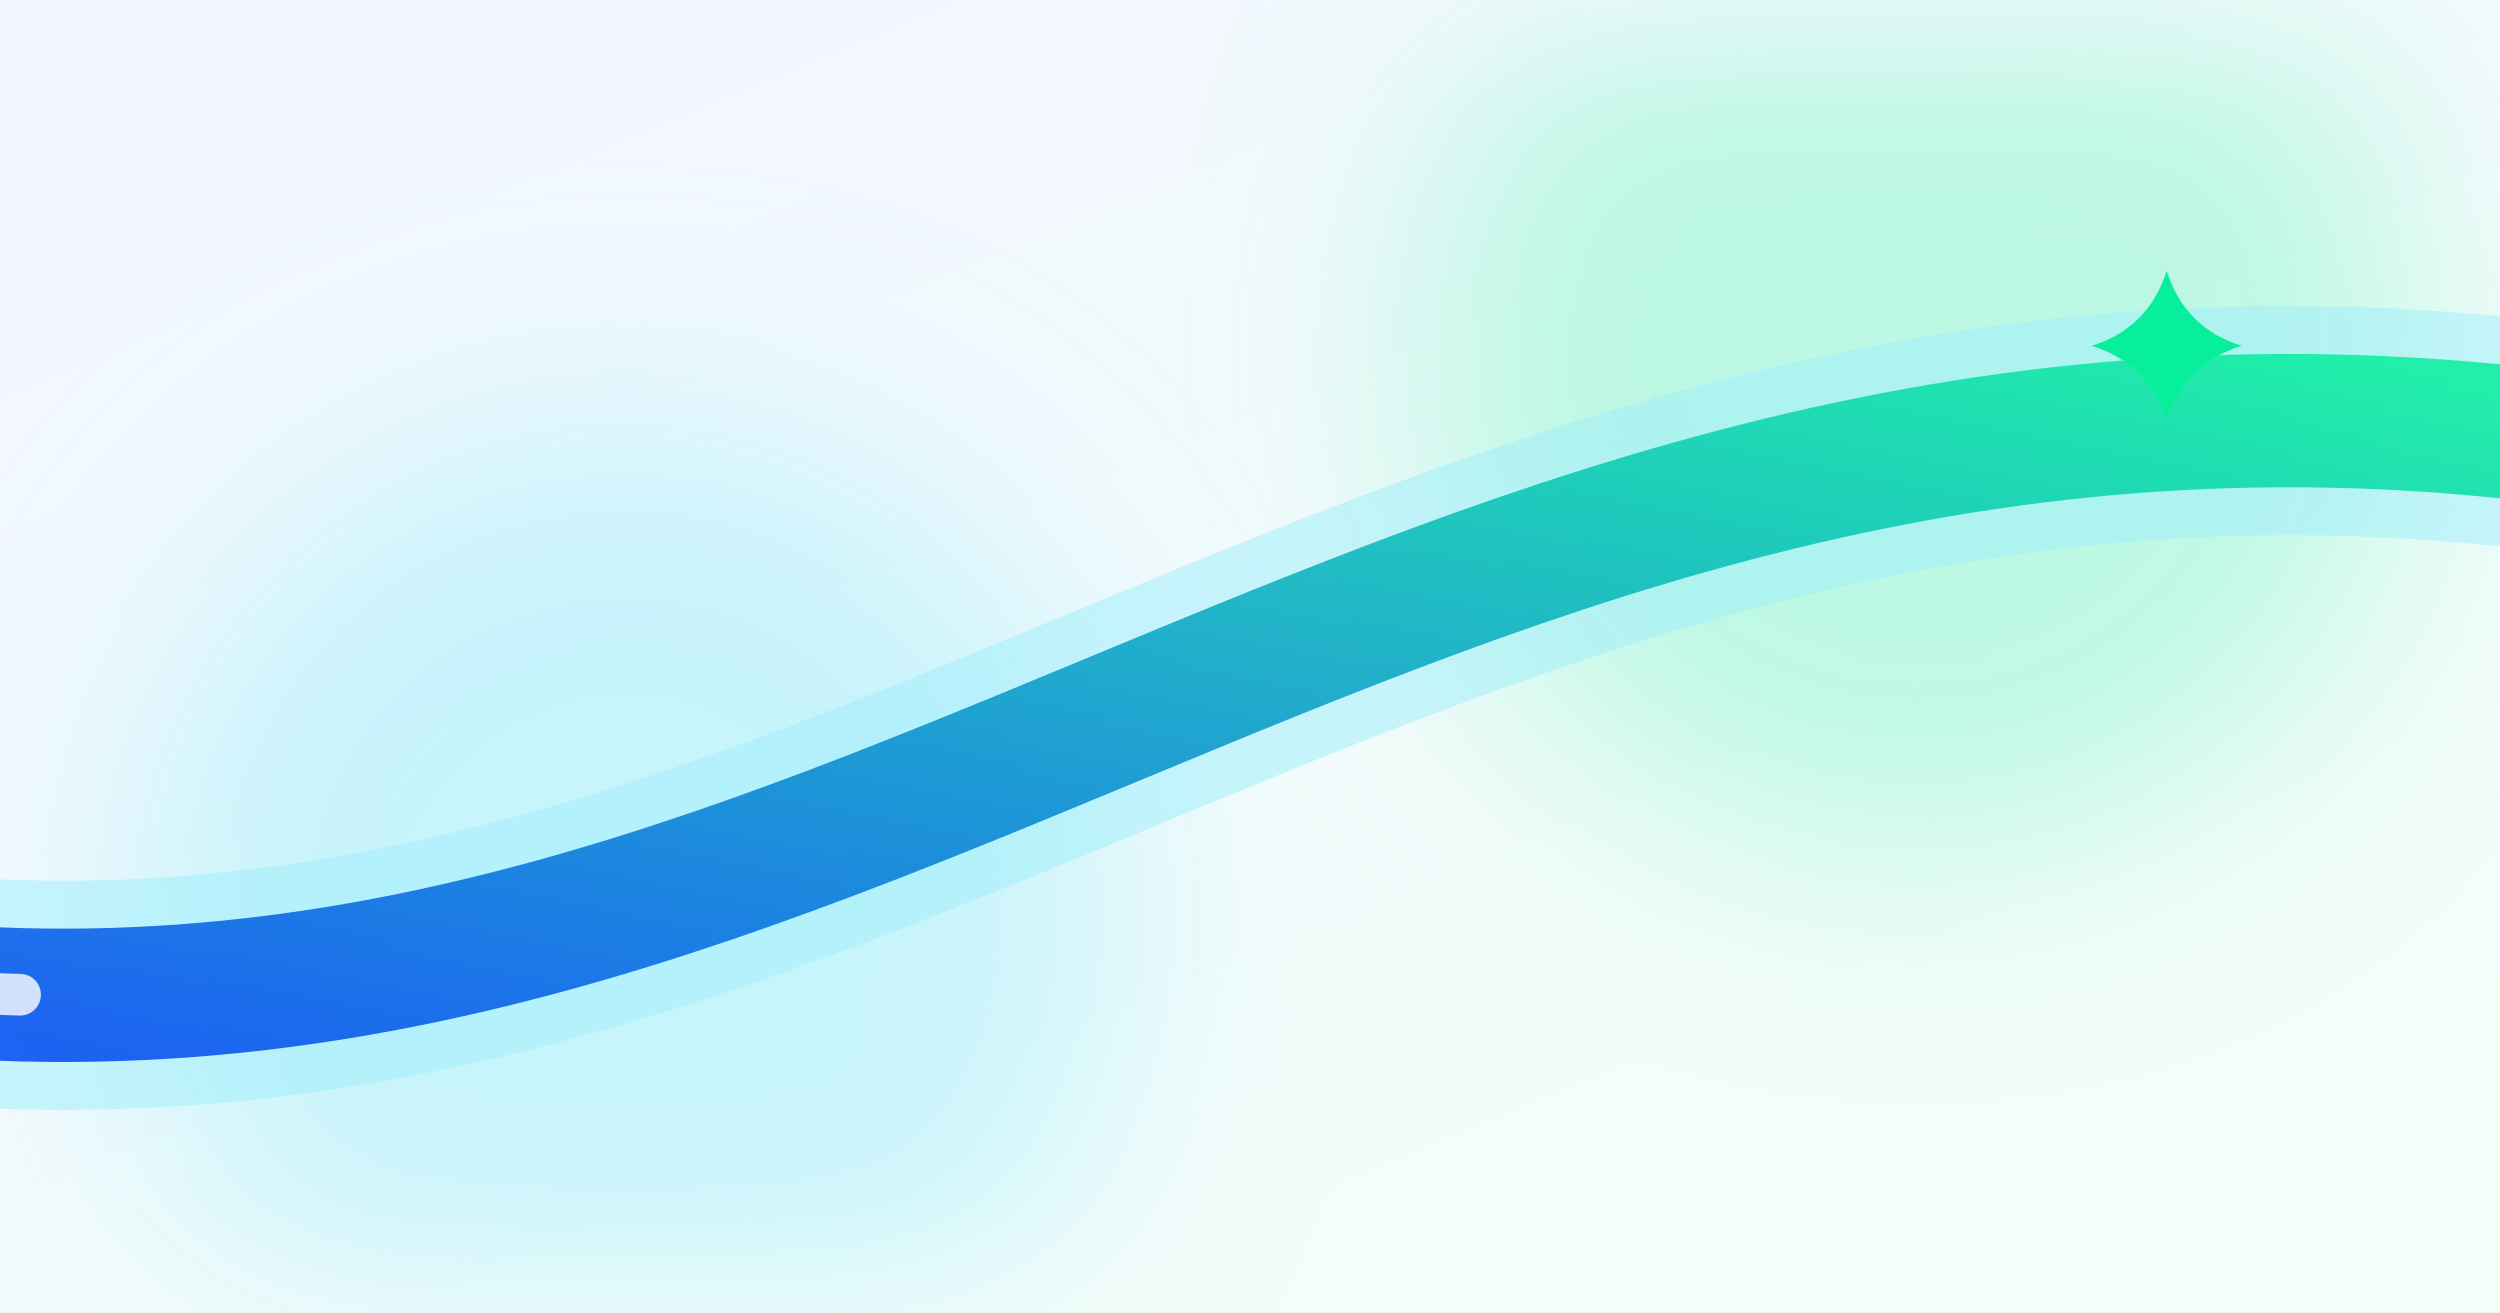
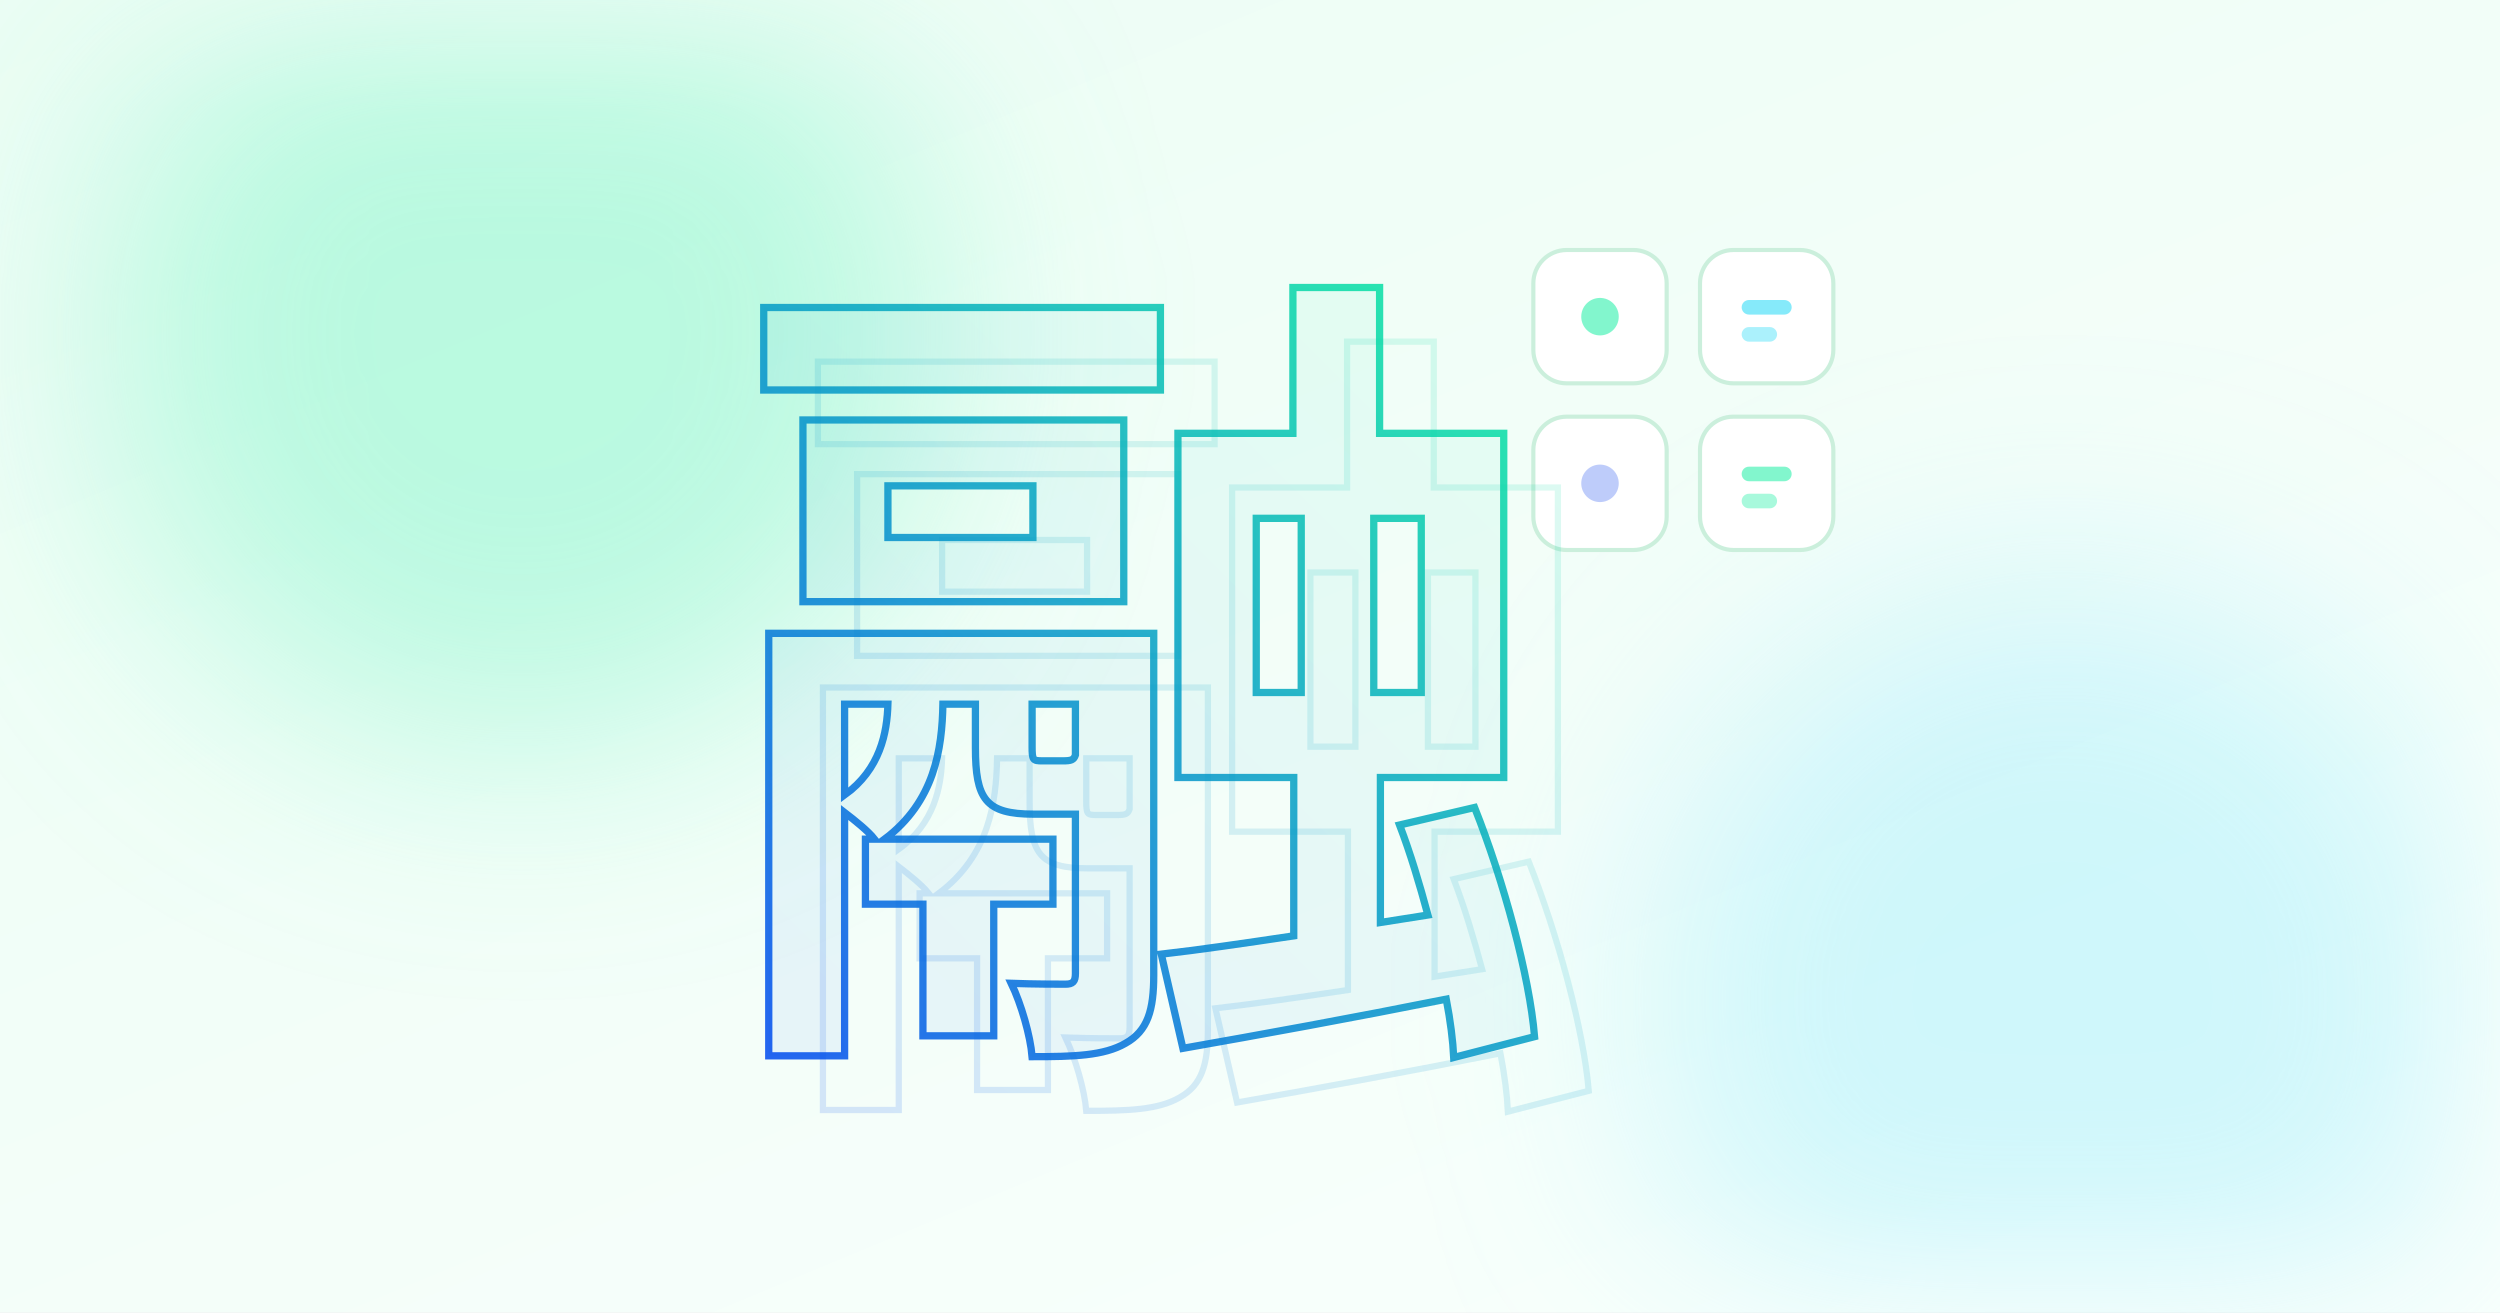
<svg xmlns="http://www.w3.org/2000/svg" viewBox="0 0 1200 630" font-family="Arial, Helvetica, sans-serif">
  <defs>
    <linearGradient id="bg" x1="0" y1="0" x2="0.8" y2="1">
-       <stop offset="0" stop-color="#F2F6FF" />
-       <stop offset="1" stop-color="#F3FEF9" />
+       <stop offset="0" stop-color="#EBFDF4" />
+       <stop offset="1" stop-color="#F9FFFC" />
    </linearGradient>
    <linearGradient id="brand" x1="0" y1="1" x2="1" y2="0">
      <stop offset="0" stop-color="#004aef" />
      <stop offset="1" stop-color="#07ef9c" />
    </linearGradient>
    <filter id="soft" x="-60%" y="-60%" width="220%" height="220%">
      <feGaussianBlur stdDeviation="55" />
    </filter>
    <style>
-       /* 11s loop: model pieces are picked up, carried into the flow, and
-          absorbed — integration as a moving current. */
-       .p1, .p2, .p3, .p4, .p5 { opacity: 0; }
-       .p1 { animation: absorb1 11s ease-in infinite; }
-       .p2 { animation: absorb2 11s ease-in infinite; animation-delay: 1s; }
-       .p3 { animation: absorb3 11s ease-in infinite; animation-delay: 2s; }
-       .p4 { animation: absorb4 11s ease-in infinite; animation-delay: 3s; }
-       .p5 { animation: absorb5 11s ease-in infinite; animation-delay: 4s; }
-       @keyframes absorb1 {
-         0%, 6% { opacity: 0; transform: translate(0, 0); }
-         10% { opacity: 1; }
-         40% { opacity: 1; transform: translate(300px, 250px) rotate(24deg); }
-         47%, 100% { opacity: 0; transform: translate(330px, 280px) rotate(32deg); }
+       /* 12s loop: 融 — "to blend in". AI chips fly into the character and
+          vanish; with each one absorbed, the glyph fills a step further with
+          the brand gradient. China's wisdom: AI you stop noticing.
+          Green-led palette, type-as-illustration. */
+       .glyph { animation: fillup 12s ease-in-out infinite; }
+       @keyframes fillup {
+         0%, 14% { fill-opacity: 0.06; }
+         26% { fill-opacity: 0.06; } 30% { fill-opacity: 0.34; }
+         42% { fill-opacity: 0.34; } 46% { fill-opacity: 0.62; }
+         58% { fill-opacity: 0.62; } 62% { fill-opacity: 0.9; }
+         94% { fill-opacity: 0.9; }
+         99%, 100% { fill-opacity: 0.06; }
      }
-       @keyframes absorb2 {
-         0%, 6% { opacity: 0; transform: translate(0, 0); }
-         10% { opacity: 1; }
-         40% { opacity: 1; transform: translate(220px, 300px) rotate(-18deg); }
-         47%, 100% { opacity: 0; transform: translate(250px, 330px) rotate(-26deg); }
-       }
-       @keyframes absorb3 {
-         0%, 6% { opacity: 0; transform: translate(0, 0); }
-         10% { opacity: 1; }
-         40% { opacity: 1; transform: translate(180px, 210px) rotate(14deg); }
-         47%, 100% { opacity: 0; transform: translate(210px, 240px) rotate(22deg); }
-       }
-       @keyframes absorb4 {
-         0%, 6% { opacity: 0; transform: translate(0, 0); }
-         10% { opacity: 1; }
-         40% { opacity: 1; transform: translate(260px, 160px) rotate(-12deg); }
-         47%, 100% { opacity: 0; transform: translate(290px, 190px) rotate(-20deg); }
-       }
-       @keyframes absorb5 {
-         0%, 6% { opacity: 0; transform: translate(0, 0); }
-         10% { opacity: 1; }
-         40% { opacity: 1; transform: translate(150px, 120px) rotate(10deg); }
-         47%, 100% { opacity: 0; transform: translate(180px, 150px) rotate(18deg); }
-       }
-       .glintband {
-         stroke-dasharray: 90 1400;
-         animation: sweep 5.5s linear infinite;
-       }
-       @keyframes sweep { to { stroke-dashoffset: -1490; } }
-       .drift1 { animation: d1 18s ease-in-out infinite alternate; }
-       .drift2 { animation: d2 24s ease-in-out infinite alternate; }
-       @keyframes d1 { to { transform: translate(22px, -16px); } }
-       @keyframes d2 { to { transform: translate(-18px, 14px); } }
-       .sparkle { animation: sk 6s ease-in-out infinite alternate; transform-box: fill-box; transform-origin: center; }
-       @keyframes sk { from { transform: scale(0.94); } to { transform: scale(1.08); } }
+       .k1, .k2, .k3 { opacity: 0; transform-box: fill-box; transform-origin: center; }
+       .k1 { animation: fly1 12s ease-in-out infinite; }
+       .k2 { animation: fly2 12s ease-in-out infinite; }
+       .k3 { animation: fly3 12s ease-in-out infinite; }
+       @keyframes fly1 { 0%, 12% { opacity: 0; transform: translate(0, 0) scale(1); } 16% { opacity: 1; } 26% { opacity: 1; transform: translate(250px, 180px) scale(0.85); } 30% { opacity: 0; transform: translate(260px, 190px) scale(0.5); } 100% { opacity: 0; transform: translate(0, 0); } }
+       @keyframes fly2 { 0%, 28% { opacity: 0; transform: translate(0, 0) scale(1); } 32% { opacity: 1; } 42% { opacity: 1; transform: translate(-220px, 160px) scale(0.85); } 46% { opacity: 0; transform: translate(-230px, 170px) scale(0.5); } 100% { opacity: 0; transform: translate(0, 0); } }
+       @keyframes fly3 { 0%, 44% { opacity: 0; transform: translate(0, 0) scale(1); } 48% { opacity: 1; } 58% { opacity: 1; transform: translate(230px, -80px) scale(0.85); } 62% { opacity: 0; transform: translate(240px, -90px) scale(0.5); } 100% { opacity: 0; transform: translate(0, 0); } }
+       .star { opacity: 0; transform-box: fill-box; transform-origin: center; animation: st 12s ease-out infinite; }
+       @keyframes st { 0%, 62% { opacity: 0; transform: scale(0.4); } 67% { opacity: 1; transform: scale(1.12); } 72% { transform: scale(1); } 94% { opacity: 1; } 99%, 100% { opacity: 0; } }
+       .tiles { animation: br 12s ease-in-out infinite; }
+       @keyframes br { 0%, 100% { opacity: 0.5; } 50% { opacity: 0.75; } }
+       .drift1 { animation: d1 20s ease-in-out infinite alternate; }
+       .drift2 { animation: d2 26s ease-in-out infinite alternate; }
+       @keyframes d1 { to { transform: translate(18px, -12px); } }
+       @keyframes d2 { to { transform: translate(-14px, 12px); } }
      @media (prefers-reduced-motion: reduce) {
        * { animation: none !important; }
-         .p1, .p2, .p3 { opacity: 1; }
+         .glyph { fill-opacity: 0.9; }
+         .star { opacity: 1; }
+         .k1, .k2, .k3 { opacity: 0; }
      }
    </style>
  </defs>
  <rect width="1200" height="630" fill="url(#bg)" />
-   <circle class="drift1" cx="300" cy="440" r="240" fill="#9FEFFC" fill-opacity="0.5" filter="url(#soft)" />
-   <circle class="drift2" cx="920" cy="170" r="240" fill="#86F7CC" fill-opacity="0.5" filter="url(#soft)" />
-   <path d="M -80 470 C 420 540, 700 110, 1290 220" fill="none" stroke="#9FEFFC" stroke-opacity="0.5" stroke-width="110" stroke-linecap="round" />
-   <path d="M -80 470 C 420 540, 700 110, 1290 220" fill="none" stroke="url(#brand)" stroke-opacity="0.85" stroke-width="64" stroke-linecap="round" />
-   <path class="glintband" d="M -80 470 C 420 540, 700 110, 1290 220" fill="none" stroke="#FFFFFF" stroke-opacity="0.8" stroke-width="20" stroke-linecap="round" />
-   <g class="p1">
-     <rect x="150" y="110" width="40" height="40" rx="10" fill="#ffce00" />
+   <circle class="drift1" cx="250" cy="160" r="200" fill="#86F7CC" fill-opacity="0.5" filter="url(#soft)" />
+   <circle class="drift2" cx="990" cy="480" r="200" fill="#9FEFFC" fill-opacity="0.45" filter="url(#soft)" />
+   <g class="tiles">
+     <rect x="736" y="120" width="64" height="64" rx="16" fill="#FFFFFF" stroke="#CBEFDC" stroke-width="2" />
+     <rect x="816" y="120" width="64" height="64" rx="16" fill="#FFFFFF" stroke="#CBEFDC" stroke-width="2" />
+     <rect x="736" y="200" width="64" height="64" rx="16" fill="#FFFFFF" stroke="#CBEFDC" stroke-width="2" />
+     <rect x="816" y="200" width="64" height="64" rx="16" fill="#FFFFFF" stroke="#CBEFDC" stroke-width="2" />
+     <circle cx="768" cy="152" r="9" fill="#07ef9c" fill-opacity="0.5" />
+     <rect x="836" y="144" width="24" height="7" rx="3.5" fill="#0fd6f7" fill-opacity="0.5" />
+     <rect x="836" y="157" width="17" height="7" rx="3.5" fill="#0fd6f7" fill-opacity="0.35" />
+     <circle cx="768" cy="232" r="9" fill="#7E9BF7" fill-opacity="0.5" />
+     <rect x="836" y="224" width="24" height="7" rx="3.5" fill="#07ef9c" fill-opacity="0.5" />
+     <rect x="836" y="237" width="17" height="7" rx="3.5" fill="#07ef9c" fill-opacity="0.35" />
  </g>
-   <g class="p2">
-     <rect x="300" y="90" width="32" height="32" rx="9" fill="#ffce00" fill-opacity="0.9" />
+   <text x="545" y="472" font-size="400" font-weight="700" text-anchor="middle" fill="none" stroke="url(#brand)" stroke-opacity="0.14" stroke-width="3" transform="translate(26, 26)">融</text>
+   <text class="glyph" x="545" y="472" font-size="400" font-weight="700" text-anchor="middle" fill="url(#brand)" fill-opacity="0.06" stroke="url(#brand)" stroke-width="3.5" stroke-opacity="0.85">融</text>
+   <g class="k1">
+     <rect x="300" y="168" width="38" height="38" rx="11" fill="url(#brand)" />
+     <path d="M 319 176 Q 321.4 183.4 328 185.5 Q 321.4 187.6 319 195 Q 316.6 187.6 310 185.5 Q 316.6 183.4 319 176 Z" fill="#FFFFFF" />
  </g>
-   <g class="p3">
-     <rect x="440" y="150" width="36" height="36" rx="10" fill="#ffce00" fill-opacity="0.85" />
+   <g class="k2">
+     <rect x="856" y="330" width="38" height="38" rx="11" fill="url(#brand)" />
+     <path d="M 875 338 Q 877.4 345.4 884 347.5 Q 877.4 349.6 875 357 Q 872.6 349.6 866 347.5 Q 872.6 345.4 875 338 Z" fill="#FFFFFF" />
  </g>
-   <g class="p4">
-     <rect x="250" y="220" width="28" height="28" rx="8" fill="#ffce00" fill-opacity="0.9" />
+   <g class="k3">
+     <rect x="316" y="486" width="38" height="38" rx="11" fill="url(#brand)" />
+     <path d="M 335 494 Q 337.4 501.4 344 503.5 Q 337.4 505.6 335 513 Q 332.6 505.6 326 503.5 Q 332.6 501.4 335 494 Z" fill="#FFFFFF" />
  </g>
-   <g class="p5">
-     <rect x="420" y="270" width="30" height="30" rx="8" fill="#ffce00" fill-opacity="0.85" />
-   </g>
-   <g class="sparkle">
-     <path d="M 1040 130 Q 1048.8 157.6 1076 166 Q 1048.8 174.4 1040 202 Q 1031.2 174.4 1004 166 Q 1031.2 157.6 1040 130 Z" fill="#07ef9c" />
+   <g class="star">
+     <path d="M 762 356 Q 768.4 376.4 788 382 Q 768.4 387.6 762 408 Q 755.6 387.6 736 382 Q 755.6 376.4 762 356 Z" fill="#ffce00" />
  </g>
</svg>
